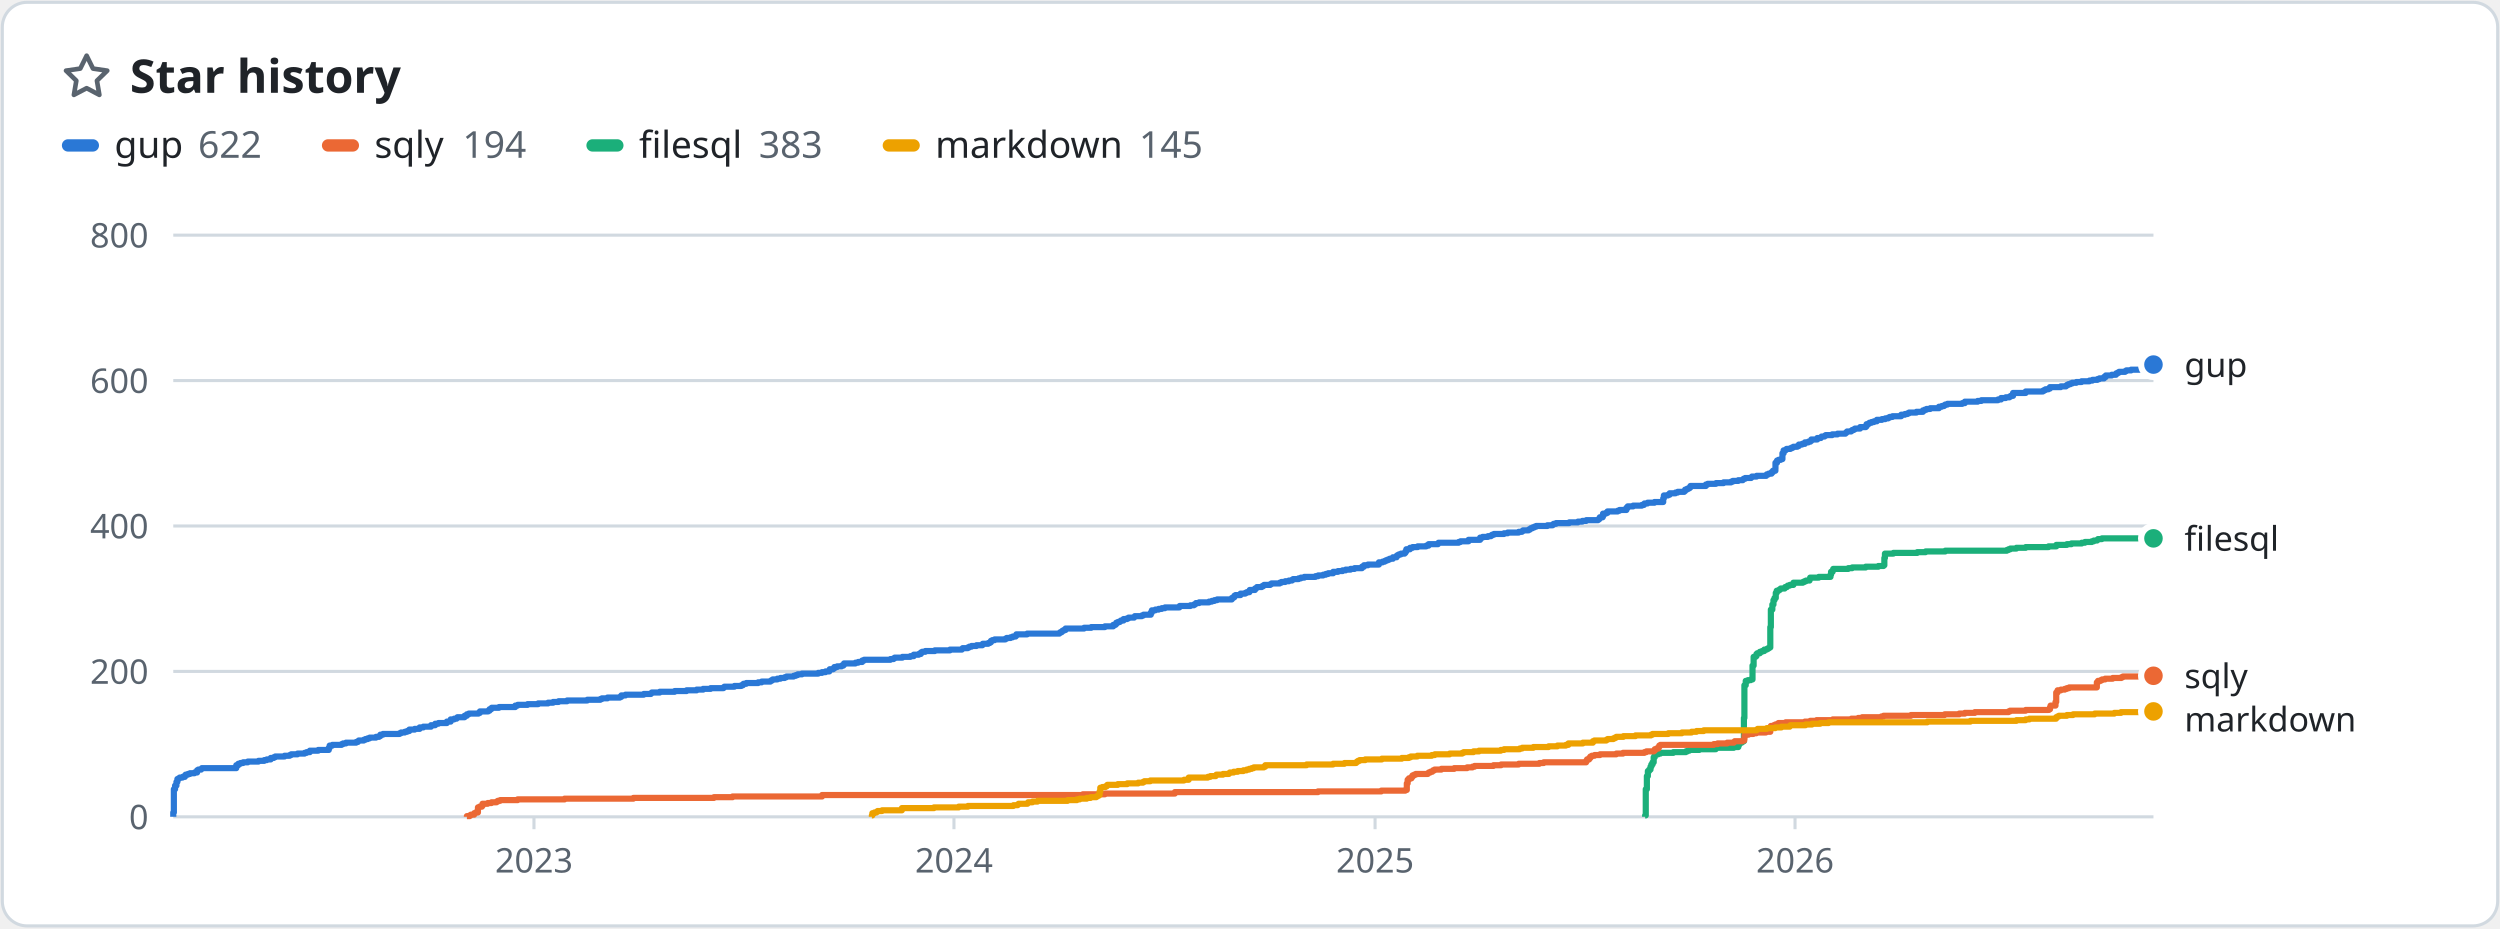
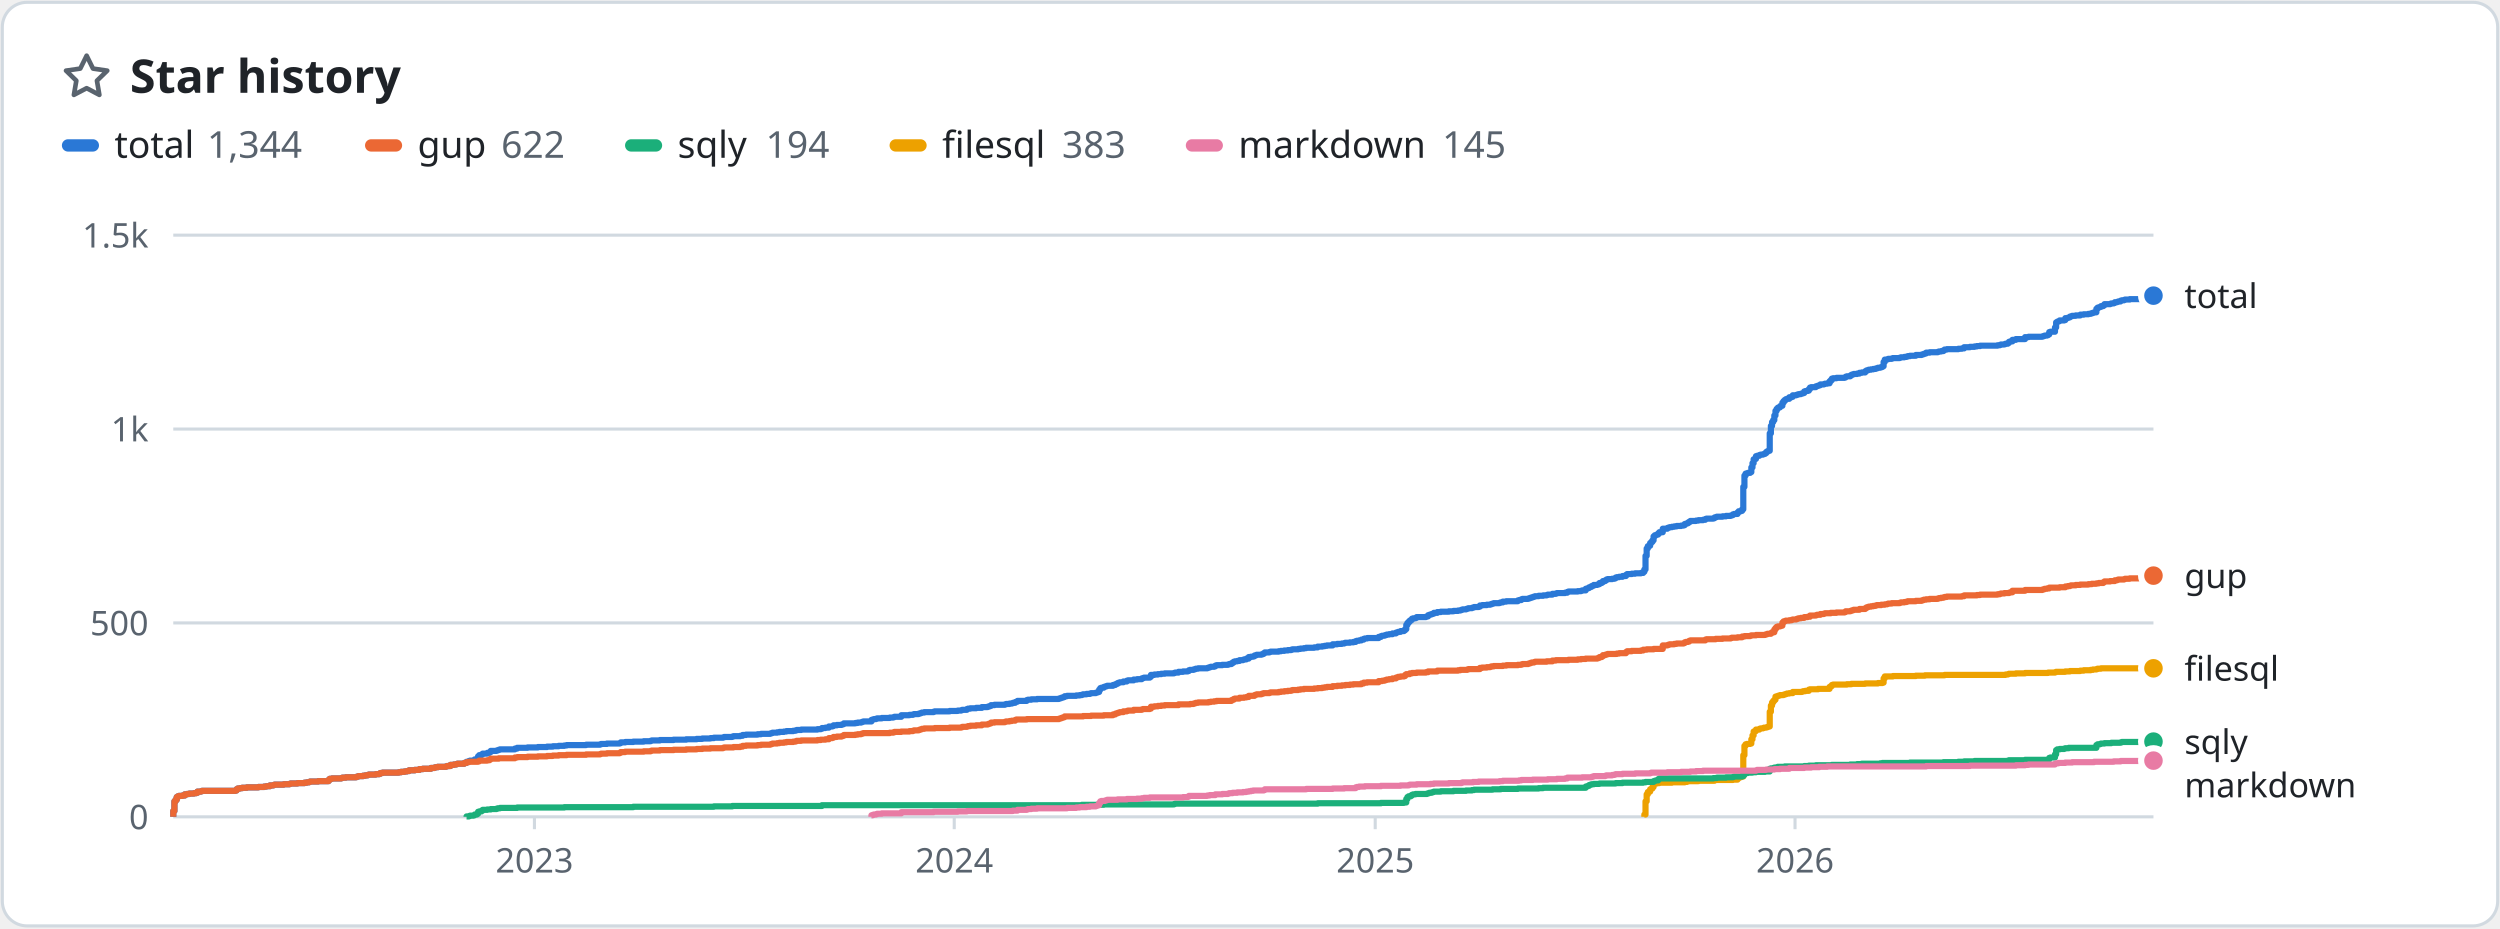
<svg xmlns="http://www.w3.org/2000/svg" width="808" height="300" viewBox="0 0 808 300" role="img" aria-label="Star history">
  <style>text{font-family:-apple-system, BlinkMacSystemFont, 'Segoe UI', 'Noto Sans', Helvetica, Arial, sans-serif}</style>
  <rect x="0.75" y="0.75" width="806.5" height="298.5" rx="8" fill="#ffffff" stroke="#d1d9e0" />
  <path transform="translate(20 17) scale(1)" fill="#59636e" d="M8 .25a.75.75 0 0 1 .673.418l1.882 3.815 4.21.612a.75.75 0 0 1 .416 1.279l-3.046 2.97.719 4.192a.751.751 0 0 1-1.088.791L8 12.347l-3.766 1.98a.75.75 0 0 1-1.088-.79l.72-4.194L.818 6.374a.75.75 0 0 1 .416-1.28l4.21-.611L7.327.668A.75.75 0 0 1 8 .25Zm0 2.445L6.615 5.5a.75.75 0 0 1-.564.41l-3.097.45 2.24 2.184a.75.75 0 0 1 .216.664l-.528 3.084 2.769-1.456a.75.75 0 0 1 .698 0l2.77 1.456-.53-3.084a.75.75 0 0 1 .216-.664l2.24-2.183-3.096-.45a.75.75 0 0 1-.564-.41L8 2.694Z" />
  <text x="42" y="30" font-size="15" font-weight="600" fill="#1f2328">Star history</text>
  <rect x="20" y="45" width="12" height="4" rx="2" fill="#2a78d6" />
-   <text x="37" y="51" font-size="12" fill="#1f2328">gup</text>
-   <text x="64.02" y="51" font-size="12" fill="#59636e">622</text>
-   <rect x="104.04" y="45" width="12" height="4" rx="2" fill="#eb6834" />
-   <text x="121.04" y="51" font-size="12" fill="#1f2328">sqly</text>
-   <text x="149.5" y="51" font-size="12" fill="#59636e">194</text>
-   <rect x="189.52" y="45" width="12" height="4" rx="2" fill="#1baf7a" />
-   <text x="206.52" y="51" font-size="12" fill="#1f2328">filesql</text>
-   <text x="245.26" y="51" font-size="12" fill="#59636e">383</text>
-   <rect x="285.28" y="45" width="12" height="4" rx="2" fill="#eda100" />
-   <text x="302.28" y="51" font-size="12" fill="#1f2328">markdown</text>
-   <text x="368.16" y="51" font-size="12" fill="#59636e">145</text>
+   <text x="37" y="51" font-size="12" fill="#1f2328">total</text>
+   <text x="66.95" y="51" font-size="12" fill="#59636e">1,344</text>
+   <rect x="117.97" y="45" width="12" height="4" rx="2" fill="#eb6834" />
+   <text x="134.97" y="51" font-size="12" fill="#1f2328">gup</text>
+   <text x="161.99" y="51" font-size="12" fill="#59636e">622</text>
+   <rect x="202.01" y="45" width="12" height="4" rx="2" fill="#1baf7a" />
+   <text x="219.01" y="51" font-size="12" fill="#1f2328">sqly</text>
+   <text x="247.48" y="51" font-size="12" fill="#59636e">194</text>
+   <rect x="287.5" y="45" width="12" height="4" rx="2" fill="#eda100" />
+   <text x="304.5" y="51" font-size="12" fill="#1f2328">filesql</text>
+   <text x="343.24" y="51" font-size="12" fill="#59636e">383</text>
+   <rect x="383.25" y="45" width="12" height="4" rx="2" fill="#e87ba4" />
+   <text x="400.25" y="51" font-size="12" fill="#1f2328">markdown</text>
+   <text x="466.13" y="51" font-size="12" fill="#59636e">145</text>
  <line x1="56" y1="264" x2="696" y2="264" stroke="#d1d9e0" stroke-width="1" />
  <text x="48" y="268" font-size="11" text-anchor="end" fill="#59636e">0</text>
-   <line x1="56" y1="217" x2="696" y2="217" stroke="#d1d9e0" stroke-width="1" />
-   <text x="48" y="221" font-size="11" text-anchor="end" fill="#59636e">200</text>
-   <line x1="56" y1="170" x2="696" y2="170" stroke="#d1d9e0" stroke-width="1" />
-   <text x="48" y="174" font-size="11" text-anchor="end" fill="#59636e">400</text>
-   <line x1="56" y1="123" x2="696" y2="123" stroke="#d1d9e0" stroke-width="1" />
-   <text x="48" y="127" font-size="11" text-anchor="end" fill="#59636e">600</text>
+   <line x1="56" y1="201.33" x2="696" y2="201.33" stroke="#d1d9e0" stroke-width="1" />
+   <text x="48" y="205.33" font-size="11" text-anchor="end" fill="#59636e">500</text>
+   <line x1="56" y1="138.67" x2="696" y2="138.67" stroke="#d1d9e0" stroke-width="1" />
+   <text x="48" y="142.67" font-size="11" text-anchor="end" fill="#59636e">1k</text>
  <line x1="56" y1="76" x2="696" y2="76" stroke="#d1d9e0" stroke-width="1" />
-   <text x="48" y="80" font-size="11" text-anchor="end" fill="#59636e">800</text>
-   <line x1="172.58" y1="264" x2="172.58" y2="268" stroke="#d1d9e0" stroke-width="1" />
-   <text x="172.58" y="282" font-size="11" text-anchor="middle" fill="#59636e">2023</text>
-   <line x1="308.32" y1="264" x2="308.32" y2="268" stroke="#d1d9e0" stroke-width="1" />
-   <text x="308.32" y="282" font-size="11" text-anchor="middle" fill="#59636e">2024</text>
-   <line x1="444.42" y1="264" x2="444.42" y2="268" stroke="#d1d9e0" stroke-width="1" />
-   <text x="444.42" y="282" font-size="11" text-anchor="middle" fill="#59636e">2025</text>
+   <text x="48" y="80" font-size="11" text-anchor="end" fill="#59636e">1.5k</text>
+   <line x1="172.73" y1="264" x2="172.73" y2="268" stroke="#d1d9e0" stroke-width="1" />
+   <text x="172.73" y="282" font-size="11" text-anchor="middle" fill="#59636e">2023</text>
+   <line x1="308.41" y1="264" x2="308.41" y2="268" stroke="#d1d9e0" stroke-width="1" />
+   <text x="308.41" y="282" font-size="11" text-anchor="middle" fill="#59636e">2024</text>
+   <line x1="444.47" y1="264" x2="444.47" y2="268" stroke="#d1d9e0" stroke-width="1" />
+   <text x="444.47" y="282" font-size="11" text-anchor="middle" fill="#59636e">2025</text>
  <line x1="580.15" y1="264" x2="580.15" y2="268" stroke="#d1d9e0" stroke-width="1" />
  <text x="580.15" y="282" font-size="11" text-anchor="middle" fill="#59636e">2026</text>
-   <path d="M56 264H56V262.59H56.19V255.07H56.58V253.9H57.02V252.72H57.33V251.78H57.74V251.55H58.08V251.31H58.99V251.08H59.76V250.61H59.98V250.37H60.73V250.14H61.41V249.9H62.87V249.67H63.71V248.96H64.07V248.73H65.01V248.49H65.25V248.26H76.36V247.32H77.01V247.08H77.02V246.85H77.69V246.61H78.57V246.38H80.09V246.14H83.53V245.91H85.38V245.67H86.24V245.44H87.5V244.97H88.48V244.73H88.95V244.5H91.96V244.26H93.63V244.03H94.11V243.79H96.16V243.56H98.43V243.32H99.1V243.09H100.14V242.62H102.85V242.38H106.26V241.68H106.54V240.97H107.43V240.74H110.38V240.5H110.88V240.27H111.82V240.03H115.09V239.8H115.68V239.56H115.94V239.33H117.57V239.09H118.1V238.86H118.88V238.62H119.51V238.39H121.51V238.15H122.51V237.92H122.92V237.45H123.78V237.21H129.14V236.98H129.63V236.74H130.82V236.51H131.56V236.27H132.29V235.8H134.04V235.57H135.63V235.1H136.82V234.86H139.3V234.39H140.65V233.92H141.67V233.69H144.42V233.22H145.66V232.51H146.77V232.28H147.56V232.04H147.83V231.81H150.13V231.34H150.87V230.87H151.51V230.63H154.64V230.4H155.11V229.93H157.78V229.69H158.22V229.22H158.78V228.99H158.91V228.75H161.27V228.52H166.53V228.05H167.3V227.81H170.51V227.58H173.94V227.34H177.13V227.11H178.77V226.87H180.53V226.64H183.28V226.4H189.79V226.17H194.01V225.93H194.55V225.7H196.33V225.46H200.33V225.23H200.82V224.76H202.16V224.52H208.06V224.29H210.37V224.05H210.66V223.82H213.23V223.58H218.05V223.35H221.89V223.11H225.17V222.88H227.25V222.64H229.67V222.41H233.82V222.17H234.11V221.94H237.36V221.7H239.59V221.47H240.12V221.23H240.3V221H241.18V220.76H245.03V220.53H246.16V220.29H248.98V220.06H249.36V219.82H249.75V219.59H251.22V219.35H252.24V219.12H253.62V218.88H254.17V218.65H256.49V218.41H257.22V218.18H257.82V217.94H259.2V217.71H264.45V217.47H265.66V217.24H266.82V217H268.04V216.77H268.16V216.3H269.25V216.06H269.63V215.83H269.66V215.59H270.58V215.36H272V215.12H272.58V214.89H272.79V214.42H276.47V214.18H277.36V213.95H278.66V213.48H279.27V213.24H287.77V213.01H288.79V212.77H289.17V212.54H291.66V212.3H294.21V212.07H295.31V211.6H296.94V211.36H297.62V210.89H298.03V210.66H299.05V210.42H302.14V210.19H307.04V209.95H310.86V209.72H311.13V209.48H312.81V209.25H313.26V209.01H313.98V208.78H315.6V208.54H317.51V208.31H317.62V208.07H319.37V207.83H319.89V207.6H320.26V207.13H320.69V206.9H321.47V206.66H324.92V206.43H325.35V206.19H326.64V205.96H327.33V205.72H328.26V205.49H328.49V205.02H331.98V204.78H342.37V204.55H342.7V204.31H343.16V204.08H343.39V203.84H343.82V203.61H344.4V203.14H350.36V202.9H352.68V202.67H357.12V202.43H359.79V201.96H360.53V201.73H360.77V201.26H361.3V201.02H361.94V200.79H362.26V200.55H363.12V200.08H364.27V199.85H364.75V199.61H366.55V199.38H366.76V199.14H369.06V198.91H369.58V198.67H371.94V197.97H372.28V197.26H373.39V197.02H374.47V196.79H375.49V196.56H376.52V196.32H381.17V196.08H381.27V195.85H384.74V195.62H385.87V195.38H386.28V195.15H386.53V194.91H387.55V194.68H390.76V194.44H391.66V194.21H392.5V193.97H393.37V193.74H398.11V193.27H398.6V193.03H398.94V192.56H399.3V192.33H400.94V191.86H402.44V191.62H402.94V191.39H403.81V190.92H403.91V190.68H405.6V190.21H406.01V189.98H406.24V189.74H407.77V189.51H408.2V189.27H408.54V189.04H410.55V188.8H410.93V188.57H413.6V188.33H414.13V188.1H415.37V187.86H416.57V187.63H417.56V187.39H417.93V187.16H419.72V186.92H420.45V186.69H421.55V186.45H425.16V186.22H426.02V185.98H427.63V185.75H428.48V185.51H429.26V185.27H430.89V184.81H432.44V184.57H433.91V184.33H434.93V184.1H436.49V183.87H437.79V183.63H440.19V183.16H440.83V182.69H442.12V182.46H445.66V181.75H446.84V181.52H447.54V181.28H448V181.05H448.63V180.81H449.16V180.58H450.19V180.11H451.38V179.64H451.69V179.4H452.15V179.17H452.8V178.93H453.96V178.7H454.21V178.23H454.52V177.52H455.71V177.05H456.54V176.82H458.2V176.58H460.95V176.35H461.71V175.88H464.74V175.64H464.93V175.41H471.43V175.17H472.05V174.94H474.63V174.47H478.37V173.76H479.18V173.52H480.9V173.29H481.88V173.06H482.23V172.82H482.84V172.58H486.1V172.35H487.28V172.12H490.84V171.88H491.9V171.65H492.24V171.41H494.02V171.18H494.45V170.94H494.77V170.71H495.32V170.47H495.86V170.24H496.45V170H500.11V169.77H501.8V169.53H502.12V169.3H502.92V169.06H507.18V168.83H509.99V168.59H511.41V168.36H512.68V168.12H516.47V167.89H516.81V167.65H517.06V167.18H517.98V166.95H518.09V166.01H519V165.77H519.54V165.3H522.83V165.07H523.4V164.83H525.65V164.13H526.08V163.66H527.82V163.42H530.64V163.19H531.34V162.95H531.48V162.72H532.48V162.48H534.72V162.25H537.55V161.07H537.76V160.13H539.08V159.9H539.63V159.43H541.52V159.19H542.24V158.96H544.33V158.72H544.62V158.25H545.18V158.01H545.68V157.78H546.09V157.54H546.35V157.07H551.33V156.6H551.92V156.37H554.6V156.14H557.05V155.9H559.48V155.67H560.03V155.43H561.8V155.2H563.25V154.96H563.52V154.73H564.04V154.49H565.95V154.26H566.23V154.02H567.74V153.79H570.84V153.55H571V153.32H571.6V153.08H572.56V152.61H573.01V152.14H573.81V151.44H573.83V149.56H574.33V148.85H574.78V148.62H575.52V148.38H576.08V146.5H576.46V145.56H577.1V145.32H577.4V145.09H578.65V144.85H579.18V144.62H579.62V144.39H580.89V144.15H581.39V143.68H582.42V143.45H583.33V142.98H584.44V142.74H585.12V142.51H585.41V142.04H587.34V141.57H588.49V141.33H588.73V141.09H589.68V140.86H590.05V140.63H592.15V140.39H593.89V140.16H596.44V139.92H596.72V139.69H596.99V139.45H598.27V139.22H598.6V138.98H599.14V138.75H599.53V138.51H601.19V138.04H603.01V137.81H603.26V137.1H603.88V136.87H604.2V136.63H604.88V136.4H605.67V136.16H606.59V135.69H608.23V135.46H609.31V135.22H610.26V134.98H610.74V134.75H611.67V134.52H614.46V134.04H615.65V133.81H616.51V133.58H617V133.34H619.39V133.1H621.48V132.64H622.09V132.4H622.67V132.17H623.86V131.93H626.67V131.46H627.55V131.23H628.32V130.99H628.67V130.76H629.4V130.52H634.18V130.29H635.04V129.82H639.19V129.58H640.38V129.35H645.75V129.11H646.74V128.64H648.26V128.41H649.46V128.17H649.85V127.94H650.62V127H654.7V126.53H660.24V126.29H660.66V126.06H661.1V125.82H662.04V125.59H662.54V125.12H666.03V124.88H667.7V124.65H668.01V124.41H668.47V124.17H669.15V123.94H669.72V123.71H671.07V123.47H672.76V123.23H675.3V123H676.27V122.77H677.87V122.53H678.51V122.29H680.03V121.83H680.59V121.35H682.51V121.12H683.88V120.89H683.98V120.65H684.47V120.42H684.87V120.18H686.82V119.95H687.22V119.71H688.77V119.48H693.12V119.24H693.22V118.77H693.73V118.54H694.72V118.3H695.14V117.83H696" fill="none" stroke="#2a78d6" stroke-width="2" stroke-linejoin="round" />
-   <path d="M531.71 264H531.71V263.53H531.91V255.07H532.27V250.84H532.59V249.2H533.01V248.73H533.44V247.79H533.71V247.08H534.1V246.38H534.47V244.73H534.82V243.79H535.94V243.56H536.64V243.32H540.81V243.09H544.85V242.85H545.36V242.62H545.98V242.38H549.2V242.15H554.52V241.68H560.36V241.44H561.83V240.74H562.11V240.03H562.93V239.8H563.25V239.56H563.63V232.04H563.79V221.47H564.22V220.06H564.93V219.82H565.85V219.59H566.41V215.12H566.77V212.3H567.42V212.07H567.69V211.36H567.94V211.13H568.79V210.66H569.46V210.42H570.21V209.95H571.01V209.72H571.45V209.48H571.82V209.25H572.16V202.67H572.34V197.02H572.82V195.38H573.18V193.97H573.51V193.27H573.93V191.62H574.23V190.92H574.85V190.68H575.22V190.45H575.51V190.21H576.8V189.98H576.94V189.74H577.54V189.51H577.78V189.27H578.44V189.04H579.63V188.33H582.67V188.1H583.16V187.86H583.7V187.63H584.84V187.16H585.04V186.69H587.82V186.45H591.61V185.75H591.79V184.81H592.3V184.33H592.5V183.87H597.35V183.63H598.62V183.4H602.99V183.16H607.08V182.93H608.74V182.69H609.02V180.34H609.21V178.93H611.92V178.7H619.65V178.46H622.35V178.23H628.69V177.99H648.59V177.76H649.15V177.52H649.74V177.29H651.7V177.05H654.7V176.82H662.1V176.58H664.6V176.11H668.01V175.88H669.48V175.64H672.82V175.41H673.84V175.17H676.08V174.94H676.73V174.7H677.77V174.47H678.07V174.23H679.35V174H696" fill="none" stroke="#1baf7a" stroke-width="2" stroke-linejoin="round" />
-   <path d="M150.9 264H150.9V263.77H151.8V263.53H152.18V263.3H153.25V262.83H153.71V262.59H154.47V260.95H154.96V260.71H155.76V260.48H155.94V259.77H157.63V259.54H158.85V259.3H160.48V259.07H160.88V258.83H161.63V258.6H167.3V258.36H182.47V258.13H204.69V257.89H230.74V257.65H236.77V257.42H265.69V256.95H349.99V256.71H357.12V256.48H379.71V256.01H425.98V255.78H446.42V255.54H454.17V255.31H454.68V253.19H454.95V252.02H455.37V251.55H456.19V251.08H456.52V250.61H457.04V250.37H457.58V250.14H461.46V249.9H461.76V249.67H462.28V249.43H462.91V249.2H463.17V248.96H463.65V248.73H465.83V248.49H470V248.26H474.16V248.02H475.89V247.79H476.58V247.55H482.69V247.32H485.17V247.08H490.84V246.85H497.51V246.61H498.93V246.38H512.63V245.91H512.92V245.44H513.62V244.97H514.01V244.5H514.47V244.26H515.35V244.03H517.12V243.79H522.37V243.56H524.53V243.32H531.45V243.09H532.1V242.85H534.54V242.62H534.82V242.15H535.38V241.91H536.04V241.44H536.27V240.97H536.64V240.74H553.88V240.5H555.14V240.27H558.23V240.03H560.35V239.8H560.66V239.56H563.25V239.33H563.75V238.86H563.82V237.68H564.28V237.45H565.12V237.21H566.69V236.98H567.66V236.74H570.74V236.51H572.16V235.57H572.34V234.63H573.26V234.39H573.76V234.16H574.43V233.92H574.78V233.69H577.12V233.45H583.35V233.22H585.04V232.98H587.12V232.75H592.37V232.51H598.37V232.28H600.57V232.04H601.85V231.81H608.04V231.57H608.75V231.34H617.61V231.1H628.51V230.87H633.21V230.63H635.03V230.4H638.27V230.16H649.15V229.93H649.65V229.69H654.7V229.46H662.2V229.22H662.57V228.52H662.74V228.05H664.34V226.87H664.57V223.82H665.01V223.11H666.09V222.88H667.34V222.64H668.01V222.41H668.77V222.17H677.7V220.53H678.07V220.06H678.93V219.82H679.39V219.59H680.38V219.35H682.82V219.12H685.62V218.88H686.11V218.65H694.33V218.41H696" fill="none" stroke="#eb6834" stroke-width="2" stroke-linejoin="round" />
-   <path d="M281.79 264H281.79V263.53H281.94V262.83H282.61V262.59H283.29V262.36H283.63V262.12H285.09V261.89H291.49V261.18H301.87V260.95H309.85V260.71H312.83V260.48H327.55V260.24H328.9V260.01H329.21V259.77H332.09V259.54H332.29V259.3H333.69V259.07H335.32V258.83H345.05V258.6H348.06V258.36H348.97V258.13H351.24V257.89H352.47V257.65H354.29V257.42H354.67V257.19H355.12V256.95H355.39V255.78H355.61V254.6H356.25V254.37H357.29V254.13H357.73V253.9H357.89V253.66H361.28V253.43H364.32V253.19H367.86V252.96H369.4V252.72H369.85V252.49H371.78V252.25H382.67V252.02H384.19V251.31H390.37V251.08H391.17V250.84H392.92V250.61H393.13V250.37H395.26V250.14H397.17V249.9H397.48V249.67H398.72V249.43H400.05V249.2H401.86V248.96H402.92V248.73H403.72V248.49H404.55V248.26H405.22V248.02H408.48V247.79H408.94V247.32H422.3V247.08H430.85V246.85H434.52V246.61H438.29V246.38H438.55V246.14H438.9V245.91H439.41V245.67H441.25V245.44H446.62V245.2H453.06V244.97H455.37V244.73H455.97V244.5H458.07V244.26H462.74V244.03H463.73V243.79H468.54V243.56H472.56V243.32H473.08V243.09H476.22V242.85H478V242.62H485.05V242.38H486.12V242.15H491.18V241.91H491.97V241.68H495.57V241.44H500.52V241.21H503.34V240.97H506.09V240.74H506.91V240.27H511.59V240.03H514.81V239.56H515.29V239.33H519.16V239.09H519.57V238.86H521.43V238.62H521.95V238.39H522.37V238.15H524.68V237.92H528.59V237.68H533.59V237.45H534.1V237.21H539.2V236.98H543.59V236.74H546.7V236.51H548.31V236.27H550.65V236.04H567.73V235.8H568.09V235.57H571.01V235.33H573.77V235.1H575.74V234.86H578.44V234.63H578.67V234.39H583.55V234.16H585.63V233.92H588.26V233.69H590.99V233.45H622.9V233.22H636.81V232.98H651.7V232.75H654.7V232.51H655.89V232.28H664.53V231.81H664.94V231.57H665.42V231.34H668.01V231.1H670.01V230.87H677V230.63H683.35V230.4H685.5V230.16H694.15V229.93H696" fill="none" stroke="#eda100" stroke-width="2" stroke-linejoin="round" />
-   <circle cx="696" cy="117.83" r="4" fill="#2a78d6" stroke="#ffffff" stroke-width="2" />
-   <text x="706" y="121.83" font-size="11" fill="#1f2328">gup</text>
-   <circle cx="696" cy="174" r="4" fill="#1baf7a" stroke="#ffffff" stroke-width="2" />
-   <text x="706" y="178" font-size="11" fill="#1f2328">filesql</text>
-   <circle cx="696" cy="218.41" r="4" fill="#eb6834" stroke="#ffffff" stroke-width="2" />
-   <text x="706" y="222.41" font-size="11" fill="#1f2328">sqly</text>
-   <circle cx="696" cy="229.93" r="4" fill="#eda100" stroke="#ffffff" stroke-width="2" />
-   <text x="706" y="236.41" font-size="11" fill="#1f2328">markdown</text>
+   <path d="M56 264H56V262.12H56.37V258.99H56.74V258.49H57.12V257.61H57.49V257.36H57.86V257.23H58.97V257.11H59.72V256.73H60.46V256.61H61.2V256.48H62.69V256.35H63.43V256.23H63.81V255.85H64.92V255.73H65.29V255.6H76.07V255.48H76.45V255.1H76.82V254.85H77.56V254.73H78.3V254.6H79.79V254.47H83.51V254.35H85.37V254.22H86.11V254.1H87.23V253.85H88.34V253.72H88.71V253.6H91.69V253.47H93.55V253.35H93.92V253.22H96.15V253.1H98.38V252.97H99.12V252.85H99.87V252.72H100.24V252.59H102.84V252.47H106.18V252.09H106.56V251.72H107.3V251.59H110.27V251.47H110.65V251.34H111.76V251.22H115.11V251.09H115.48V250.97H115.85V250.84H117.34V250.71H118.08V250.59H118.82V250.46H119.2V250.34H121.43V250.21H122.54V250.09H122.91V249.84H123.66V249.71H128.86V249.59H129.6V249.46H130.72V249.34H131.46V249.21H132.21V248.96H134.07V248.83H135.55V248.58H136.67V248.46H139.27V248.21H140.39V248.08H140.76V247.96H141.5V247.83H144.1V247.71H144.47V247.58H145.59V247.21H146.7V247.08H147.45V246.95H147.82V246.83H150.05V246.58H150.79V246.2H151.54V245.95H151.91V245.83H153.02V245.7H153.4V245.45H154.14V245.2H154.51V244.45H154.88V244.07H155.63V243.82H156V243.57H157.49V243.32H158.23V243.07H158.6V242.69H160.46V242.57H160.83V242.44H161.2V242.32H161.57V242.19H166.41V241.94H167.15V241.69H170.5V241.57H173.84V241.44H176.82V241.31H178.67V241.19H180.53V241.06H182.39V240.94H183.14V240.81H189.45V240.69H193.92V240.56H194.29V240.44H196.15V240.31H200.24V240.19H200.61V239.94H202.09V239.81H204.7V239.69H208.04V239.56H210.27V239.43H210.64V239.31H213.25V239.18H217.71V239.06H221.8V238.93H225.14V238.81H227V238.68H229.6V238.56H230.72V238.43H233.69V238.31H234.06V238.18H236.67V238.06H237.04V237.93H239.27V237.81H240.01V237.55H241.13V237.43H244.84V237.3H245.96V237.18H248.93V237.05H249.31V236.93H249.68V236.8H251.16V236.68H251.91V236.55H253.39V236.43H254.14V236.3H256.37V236.18H257.11V236.05H257.48V235.93H258.97V235.8H264.17V235.67H265.29V235.55H265.66V235.3H266.78V235.17H267.89V234.8H269.01V234.67H269.38V234.42H270.49V234.3H271.98V234.17H272.35V234.05H272.72V233.79H276.44V233.67H277.19V233.54H278.3V233.42H278.67V233.29H279.04V233.17H281.65V232.67H282.02V232.54H282.39V232.42H283.13V232.29H283.51V232.17H284.99V232.04H287.59V231.91H288.71V231.79H289.08V231.66H291.31V231.16H293.91V231.04H295.03V230.91H295.4V230.79H296.89V230.66H297.26V230.54H297.63V230.41H298V230.29H298.75V230.16H301.72V230.03H302.09V229.91H306.92V229.78H309.53V229.66H310.64V229.53H311.01V229.41H312.5V229.16H312.87V229.03H313.62V228.91H315.47V228.78H317.33V228.53H319.19V228.41H319.56V228.28H319.94V228.15H320.31V227.9H321.42V227.78H324.77V227.65H325.14V227.53H326.26V227.4H327V227.28H327.37V227.15H328.11V226.9H328.49V226.78H328.86V226.53H331.83V226.27H332.2V226.15H333.32V226.02H335.18V225.9H342.24V225.77H342.61V225.65H342.98V225.52H343.36V225.4H343.73V225.27H344.1V225.02H344.84V224.9H347.82V224.77H348.93V224.65H349.68V224.52H350.05V224.39H351.16V224.27H352.28V224.14H352.65V224.02H354.14V223.89H354.51V223.77H354.88V223.64H355.25V222.89H355.62V222.39H355.99V222.26H356.74V222.01H357.11V221.89H357.48V221.76H357.85V221.64H359.71V221.39H360.46V221.14H360.83V221.01H361.2V220.76H361.57V220.63H361.94V220.51H363.06V220.26H364.17V220.01H364.54V219.88H366.4V219.63H367.52V219.51H369.01V219.26H369.38V219.13H369.75V219.01H371.61V218.75H371.98V218.13H373.09V218H374.21V217.88H375.33V217.75H376.44V217.63H379.41V217.5H379.79V217.38H380.9V217.13H382.39V217H383.88V216.87H384.25V216.62H384.62V216.5H385.73V216.37H386.11V216.25H386.48V216.12H387.22V216H390.19V215.87H390.57V215.75H390.94V215.62H391.31V215.5H392.43V215.37H392.8V215.12H393.17V214.99H395.03V214.87H396.89V214.74H397.26V214.62H398V214.37H398.37V214.12H398.74V213.87H399.12V213.74H399.86V213.62H400.6V213.37H401.72V213.24H402.09V213.11H402.83V212.86H403.58V212.36H404.32V212.24H405.06V212.11H405.44V211.86H405.81V211.74H406.18V211.61H407.67V211.49H408.04V211.36H408.41V211.11H408.78V210.86H410.27V210.73H410.64V210.61H413.24V210.48H413.99V210.36H415.1V210.23H416.22V210.11H417.33V209.98H417.7V209.86H419.56V209.73H420.31V209.61H421.42V209.48H422.16V209.35H424.77V209.23H425.88V208.98H427.37V208.85H428.11V208.73H428.86V208.6H430.71V208.23H432.2V208.1H433.69V207.98H434.43V207.85H434.8V207.73H436.29V207.6H437.41V207.47H438.15V207.22H438.52V207.1H439.26V206.97H440.01V206.72H440.75V206.47H441.12V206.35H441.87V206.22H445.58V205.85H446.33V205.59H446.7V205.47H447.44V205.34H447.81V205.22H448.19V205.09H448.93V204.97H450.05V204.72H451.16V204.47H451.53V204.34H451.9V204.22H452.65V203.97H453.76V203.71H454.13V203.34H454.51V201.96H454.88V201.33H455.25V200.96H455.62V200.58H455.99V200.33H456.36V199.95H456.74V199.83H457.48V199.7H457.85V199.45H460.83V199.33H461.2V199.2H461.57V198.83H461.94V198.7H462.31V198.58H462.68V198.45H463.06V198.33H463.43V198.07H464.54V197.82H465.66V197.7H468.26V197.57H469.75V197.45H471.23V197.32H471.98V197.2H472.35V197.07H472.72V196.95H473.84V196.82H474.21V196.7H474.58V196.57H475.7V196.45H476.07V196.32H476.44V196.19H477.93V196.07H478.3V195.69H479.04V195.57H480.53V195.44H481.64V195.32H482.01V195.19H482.39V195.07H482.76V194.94H484.62V194.82H484.99V194.69H485.73V194.44H486.85V194.31H490.56V194.06H490.94V193.94H491.68V193.69H492.05V193.56H493.91V193.44H494.28V193.31H494.65V193.19H495.03V193.06H495.4V192.94H495.77V192.81H496.14V192.69H497.26V192.56H498.74V192.43H499.86V192.31H500.23V192.18H501.72V191.93H502.83V191.81H503.2V191.68H505.81V191.56H506.55V191.31H506.92V191.18H509.9V191.06H511.01V190.93H511.38V190.81H512.5V190.3H512.87V190.18H513.24V190.05H513.61V189.8H513.98V189.68H514.36V189.43H514.73V189.3H515.1V189.05H516.21V188.93H516.59V188.8H516.96V188.42H517.7V188.17H518.07V187.8H518.82V187.55H519.19V187.3H519.56V187.17H521.05V187.05H521.79V186.92H522.16V186.67H522.53V186.54H523.28V186.42H524.39V186.17H525.51V185.79H525.88V185.54H527.37V185.42H528.48V185.29H530.34V185.17H531.08V184.79H531.46V184.04H531.83V179.65H532.2V177.27H532.57V176.52H532.94V176.39H533.32V175.51H533.69V175.14H534.06V174.64H534.43V173.38H534.8V173.01H535.17V172.88H535.55V172.76H535.92V172.38H536.29V172.01H537.4V170.88H538.89V170.63H539.26V170.5H539.63V170.38H540.38V170.25H541.12V170.13H541.87V170H543.35V169.87H544.1V169.75H544.47V169.37H544.84V169.25H545.21V169.12H545.58V168.87H545.95V168.62H546.33V168.37H548.18V168.25H548.93V168.12H550.42V167.99H551.16V167.74H551.53V167.62H553.76V167.49H554.13V167.24H554.5V167.12H554.88V166.99H556.73V166.87H557.85V166.74H559.34V166.62H559.71V166.49H560.08V166.24H560.45V166.11H561.57V165.61H561.94V165.24H562.68V165.11H563.05V164.61H563.43V157.34H563.8V153.71H564.17V153.08H564.54V152.95H564.91V152.83H565.66V152.58H566.03V151.07H566.4V149.7H566.77V148.44H567.14V148.32H567.52V147.44H567.89V147.31H568.63V147.06H569V146.94H569.75V146.81H570.12V146.69H570.49V146.44H570.86V146.06H571.23V145.81H571.6V145.69H571.98V140.05H572.35V137.66H572.72V136.41H573.09V135.78H573.46V134.28H573.83V132.78H574.21V132.15H574.58V131.77H574.95V131.65H575.32V131.27H575.69V131.15H576.07V130.14H576.44V129.64H576.81V129.27H577.18V129.02H577.55V128.89H578.3V128.39H579.04V128.26H579.41V127.76H580.53V127.64H580.9V127.51H581.27V127.39H582.01V127.26H582.38V127.14H582.76V127.01H583.13V126.51H583.5V126.38H584.24V126.26H584.62V125.76H584.99V125.26H585.36V125.13H586.85V124.88H587.22V124.75H587.59V124.63H587.96V124.5H588.33V124.25H589.45V124.13H589.82V124H590.56V123.88H591.31V123.25H591.68V122.87H592.05V122.37H592.42V122.25H593.54V122.12H596.14V122H596.51V121.75H596.88V121.62H598V121.37H598.37V121.12H598.74V120.99H599.11V120.87H600.23V120.74H600.97V120.49H601.72V120.37H602.83V119.99H603.2V119.74H603.57V119.62H603.95V119.49H604.69V119.37H605.43V119.24H606.18V119.11H606.55V118.99H606.92V118.86H607.66V118.74H608.03V118.61H608.41V118.36H608.78V116.98H609.15V116.23H609.89V116.11H610.27V115.98H611.38V115.86H611.75V115.73H613.98V115.61H614.35V115.48H615.47V115.35H616.21V115.23H616.58V115.1H617.33V114.98H619.19V114.73H621.05V114.6H621.42V114.48H621.79V114.35H622.16V114.23H622.53V113.98H623.65V113.85H626.25V113.73H626.62V113.6H627.37V113.47H628.11V113.22H628.48V112.97H629.22V112.85H632.94V112.72H634.06V112.6H634.8V112.22H636.66V112.1H638.15V111.97H638.89V111.85H640V111.72H645.58V111.59H646.32V111.47H646.7V111.34H647.81V111.22H648.18V111.09H648.93V110.84H649.3V110.47H649.67V110.34H650.41V109.84H651.53V109.59H654.5V108.96H655.62V108.84H660.08V108.71H660.45V108.59H660.82V108.46H661.57V108.34H661.94V108.09H662.31V107.33H662.68V107.21H664.17V105.83H664.54V104.2H664.91V103.95H665.28V103.82H665.65V103.57H667.14V103.45H667.51V102.82H668.26V102.7H668.63V102.57H669V102.32H669.37V102.19H669.74V102.07H670.86V101.94H672.35V101.69H673.46V101.57H674.95V101.44H675.69V101.32H676.06V101.19H676.44V101.07H676.81V100.94H677.55V99.81H677.92V99.44H678.29V99.31H678.67V99.19H679.04V98.94H679.78V98.69H680.15V98.31H682.01V98.18H682.38V98.06H683.13V97.93H683.5V97.68H684.24V97.56H684.61V97.43H685.36V97.18H685.73V97.06H686.47V96.93H686.84V96.81H688.33V96.68H692.79V96.43H693.16V96.3H693.54V96.18H693.91V95.93H694.28V95.8H694.65V95.68H695.02V95.55H696" fill="none" stroke="#2a78d6" stroke-width="2" stroke-linejoin="round" />
+   <path d="M56 264H56V262.12H56.37V258.99H56.74V258.49H57.12V257.61H57.49V257.36H57.86V257.23H58.97V257.11H59.72V256.73H60.46V256.61H61.2V256.48H62.69V256.35H63.43V256.23H63.81V255.85H64.92V255.73H65.29V255.6H76.07V255.48H76.45V255.1H76.82V254.85H77.56V254.73H78.3V254.6H79.79V254.47H83.51V254.35H85.37V254.22H86.11V254.1H87.23V253.85H88.34V253.72H88.71V253.6H91.69V253.47H93.55V253.35H93.92V253.22H96.15V253.1H98.38V252.97H99.12V252.85H99.87V252.72H100.24V252.59H102.84V252.47H106.18V252.09H106.56V251.72H107.3V251.59H110.27V251.47H110.65V251.34H111.76V251.22H115.11V251.09H115.48V250.97H115.85V250.84H117.34V250.71H118.08V250.59H118.82V250.46H119.2V250.34H121.43V250.21H122.54V250.09H122.91V249.84H123.66V249.71H128.86V249.59H129.6V249.46H130.72V249.34H131.46V249.21H132.21V248.96H134.07V248.83H135.55V248.58H136.67V248.46H139.27V248.21H140.39V248.08H140.76V247.96H141.5V247.83H144.1V247.71H144.47V247.58H145.59V247.21H146.7V247.08H147.45V246.95H147.82V246.83H150.05V246.58H150.79V246.33H151.54V246.2H154.51V246.08H154.88V245.83H157.49V245.7H158.23V245.45H158.6V245.2H161.2V245.07H166.41V244.82H167.15V244.7H170.5V244.57H173.84V244.45H176.82V244.32H178.67V244.2H180.53V244.07H183.14V243.95H189.45V243.82H193.92V243.7H194.29V243.57H196.15V243.45H200.24V243.32H200.61V243.07H202.09V242.94H208.04V242.82H210.27V242.69H210.64V242.57H213.25V242.44H217.71V242.32H221.8V242.19H225.14V242.07H227V241.94H229.6V241.82H233.69V241.69H234.06V241.57H237.04V241.44H239.27V241.31H240.01V241.06H241.13V240.94H244.84V240.81H245.96V240.69H248.93V240.56H249.31V240.44H249.68V240.31H251.16V240.19H251.91V240.06H253.39V239.94H254.14V239.81H256.37V239.69H257.11V239.56H257.48V239.43H258.97V239.31H264.17V239.18H265.29V239.06H266.78V238.93H267.89V238.56H269.01V238.43H269.38V238.18H270.49V238.06H271.98V237.93H272.35V237.81H272.72V237.55H276.44V237.43H277.19V237.3H278.3V237.18H278.67V237.05H279.04V236.93H287.59V236.8H288.71V236.68H289.08V236.55H291.31V236.43H293.91V236.3H295.03V236.18H295.4V236.05H296.89V235.93H297.26V235.8H297.63V235.67H298V235.55H298.75V235.42H302.09V235.3H306.92V235.17H310.64V235.05H311.01V234.92H312.5V234.8H312.87V234.67H313.62V234.55H315.47V234.42H317.33V234.17H319.19V234.05H319.56V233.92H319.94V233.79H320.31V233.54H321.42V233.42H324.77V233.29H325.14V233.17H326.26V233.04H327V232.92H328.11V232.67H328.49V232.54H331.83V232.42H342.24V232.29H342.61V232.17H342.98V232.04H343.36V231.91H343.73V231.79H344.1V231.54H350.05V231.41H352.65V231.29H356.74V231.16H359.71V230.91H360.46V230.66H360.83V230.54H361.2V230.41H361.57V230.29H361.94V230.16H363.06V229.91H364.17V229.78H364.54V229.66H366.4V229.41H369.01V229.28H369.38V229.16H371.61V229.03H371.98V228.41H373.09V228.28H374.21V228.15H375.33V228.03H376.44V227.9H380.9V227.65H384.62V227.53H385.73V227.4H386.11V227.28H386.48V227.15H387.22V227.03H390.57V226.9H391.31V226.78H392.43V226.65H393.17V226.53H398V226.27H398.37V226.15H398.74V225.9H399.12V225.77H400.6V225.52H402.09V225.4H402.83V225.27H403.58V224.9H405.44V224.65H405.81V224.52H406.18V224.39H407.67V224.27H408.04V224.14H408.41V224.02H410.27V223.89H410.64V223.77H413.24V223.64H413.99V223.52H415.1V223.39H416.22V223.27H417.33V223.14H417.7V223.02H419.56V222.89H420.31V222.77H421.42V222.64H424.77V222.51H425.88V222.39H427.37V222.26H428.11V222.14H428.86V222.01H430.71V221.76H432.2V221.64H433.69V221.51H434.8V221.39H436.29V221.26H437.41V221.14H440.01V220.89H440.75V220.63H441.87V220.51H445.58V220.13H446.7V220.01H447.44V219.88H447.81V219.76H448.19V219.63H448.93V219.51H450.05V219.26H451.16V219.01H451.53V218.88H451.9V218.75H452.65V218.63H453.76V218.5H454.13V218.13H454.51V217.88H455.62V217.63H456.36V217.5H457.85V217.38H460.83V217.25H461.57V217H464.54V216.75H471.23V216.62H471.98V216.5H474.21V216.37H474.58V216.25H478.3V215.87H479.04V215.75H480.53V215.62H481.64V215.5H482.01V215.37H482.76V215.25H485.73V215.12H486.85V214.99H490.56V214.87H491.68V214.74H492.05V214.62H493.91V214.49H494.28V214.37H494.65V214.24H495.03V214.12H495.77V213.99H496.14V213.87H499.86V213.74H501.72V213.49H502.83V213.37H506.92V213.24H509.9V213.11H511.01V212.99H512.5V212.86H516.21V212.74H516.59V212.61H516.96V212.36H517.7V212.11H518.07V211.74H518.82V211.61H519.19V211.49H519.56V211.36H522.53V211.23H523.28V211.11H525.51V210.73H525.88V210.48H527.37V210.36H530.34V210.23H531.08V209.98H532.2V209.86H534.43V209.73H537.4V208.6H538.89V208.48H539.26V208.35H539.63V208.23H541.12V208.1H541.87V207.98H544.1V207.85H544.47V207.6H544.84V207.47H545.58V207.35H545.95V207.1H546.33V206.97H551.16V206.72H551.53V206.6H554.5V206.47H556.73V206.35H559.34V206.22H559.71V206.1H561.57V205.97H563.05V205.72H563.8V205.59H565.66V205.47H566.03V205.34H567.52V205.22H570.49V205.09H570.86V204.97H571.23V204.84H572.35V204.59H572.72V204.34H573.46V203.46H573.83V202.96H574.21V202.59H574.58V202.46H575.32V202.34H575.69V202.21H576.07V201.21H576.44V200.83H576.81V200.71H577.18V200.58H578.3V200.46H579.04V200.33H579.41V200.21H580.53V200.08H580.9V199.95H581.27V199.83H582.01V199.7H583.13V199.45H584.24V199.33H584.99V198.95H586.85V198.83H587.22V198.7H588.33V198.45H589.45V198.33H589.82V198.2H591.68V198.07H593.54V197.95H596.14V197.82H596.51V197.57H598V197.45H598.37V197.32H598.74V197.2H599.11V197.07H600.97V196.82H602.83V196.57H603.2V196.32H603.57V196.19H603.95V196.07H604.69V195.94H605.43V195.82H606.18V195.69H606.55V195.57H608.03V195.44H609.15V195.32H609.89V195.19H610.27V195.07H611.38V194.94H613.98V194.82H614.35V194.69H615.47V194.57H616.21V194.44H616.58V194.31H619.19V194.19H621.05V194.06H621.42V193.94H621.79V193.81H622.53V193.69H623.65V193.56H626.25V193.44H626.62V193.31H627.37V193.19H628.11V193.06H628.48V192.94H629.22V192.81H634.06V192.69H634.8V192.43H638.89V192.31H640V192.18H645.58V192.06H646.32V191.93H646.7V191.81H647.81V191.68H649.3V191.56H649.67V191.43H650.41V190.93H654.5V190.68H660.08V190.55H660.45V190.43H660.82V190.3H661.57V190.18H662.31V189.93H665.65V189.8H667.51V189.55H668.26V189.43H669V189.3H669.37V189.18H670.86V189.05H672.35V188.93H674.95V188.8H676.06V188.67H677.55V188.55H678.29V188.42H679.78V188.17H680.15V187.92H682.01V187.8H683.5V187.55H684.24V187.42H684.61V187.3H686.47V187.17H686.84V187.05H688.33V186.92H692.79V186.67H693.16V186.54H693.54V186.42H694.28V186.29H694.65V186.17H695.02V186.04H696" fill="none" stroke="#eb6834" stroke-width="2" stroke-linejoin="round" />
+   <path d="M531.46 264H531.46V263.25H531.83V258.99H532.2V256.73H532.57V255.98H532.94V255.85H533.32V255.1H533.69V254.85H534.06V254.35H534.43V253.47H534.8V253.22H535.55V253.1H536.29V252.97H540.38V252.85H544.47V252.72H545.21V252.59H545.58V252.47H548.93V252.34H554.13V252.09H560.08V251.97H561.57V251.59H561.94V251.22H562.68V251.09H563.05V250.97H563.43V244.07H563.8V241.06H564.17V240.56H564.54V240.44H565.66V240.31H566.03V238.93H566.4V237.68H566.77V236.43H567.14V236.3H567.52V235.8H568.63V235.55H569V235.42H569.75V235.3H570.12V235.17H570.86V235.05H571.23V234.92H571.6V234.8H571.98V230.03H572.35V228.03H572.72V227.03H573.09V226.53H573.46V226.15H573.83V225.15H574.21V225.02H574.58V224.9H574.95V224.77H575.32V224.65H576.44V224.52H576.81V224.39H577.18V224.27H577.55V224.14H578.3V224.02H579.41V223.64H582.38V223.52H582.76V223.39H583.5V223.27H584.62V222.89H584.99V222.77H587.59V222.64H591.31V222.01H591.68V221.76H592.05V221.39H592.42V221.26H596.88V221.14H598.37V221.01H602.83V220.89H606.92V220.76H608.41V220.63H608.78V219.26H609.15V218.63H611.75V218.5H619.19V218.38H622.16V218.25H628.48V218.13H648.18V218H648.93V217.88H649.3V217.75H651.53V217.63H654.5V217.5H661.94V217.38H664.17V217.25H664.54V217.13H667.51V217H669V216.87H672.35V216.75H673.46V216.62H675.69V216.5H676.44V216.37H677.55V216.25H677.92V216.12H679.04V216H696" fill="none" stroke="#eda100" stroke-width="2" stroke-linejoin="round" />
+   <path d="M150.79 264H150.79V263.87H151.54V263.75H151.91V263.62H153.02V263.5H153.4V263.25H154.14V263H154.51V262.37H154.88V262.25H155.63V261.99H156V261.74H157.49V261.62H158.6V261.49H160.46V261.37H160.83V261.24H161.57V261.12H167.15V260.99H182.39V260.87H204.7V260.74H230.72V260.62H236.67V260.49H265.66V260.24H349.68V260.11H356.74V259.99H379.41V259.86H379.79V259.74H425.88V259.61H446.33V259.49H453.76V259.36H454.51V258.23H454.88V257.61H455.25V257.36H455.99V257.11H456.36V256.86H456.74V256.73H457.48V256.61H461.2V256.48H461.57V256.35H461.94V256.23H462.68V256.1H463.06V255.98H463.43V255.85H465.66V255.73H469.75V255.6H473.84V255.48H475.7V255.35H476.44V255.23H482.39V255.1H484.99V254.98H490.56V254.85H497.26V254.73H498.74V254.6H512.5V254.22H512.87V254.1H513.24V253.97H513.61V253.72H513.98V253.6H514.36V253.47H515.1V253.35H516.96V253.22H522.16V253.1H524.39V252.97H531.08V252.85H531.83V252.72H534.43V252.47H534.8V252.34H535.17V252.22H535.92V251.84H536.29V251.59H553.76V251.47H554.88V251.34H557.85V251.22H560.08V251.09H560.45V250.97H563.05V250.84H563.43V250.46H563.8V249.96H564.17V249.84H564.91V249.71H566.4V249.59H567.52V249.46H570.49V249.34H571.98V248.46H572.35V248.33H573.09V248.21H573.46V248.08H574.21V247.96H574.58V247.83H576.81V247.71H583.13V247.58H584.62V247.46H586.85V247.33H592.05V247.21H598V247.08H600.23V246.95H601.72V246.83H607.66V246.7H608.41V246.58H617.33V246.45H628.11V246.33H632.94V246.2H634.8V246.08H638.15V245.95H648.93V245.83H649.3V245.7H654.5V245.58H661.94V245.45H662.31V244.95H662.68V244.82H664.17V243.82H664.54V242.44H664.91V242.19H665.65V242.07H667.14V241.94H667.51V241.82H668.63V241.69H677.55V240.81H677.92V240.56H678.67V240.44H679.04V240.31H680.15V240.19H682.38V240.06H685.36V239.94H685.73V239.81H693.91V239.69H696" fill="none" stroke="#1baf7a" stroke-width="2" stroke-linejoin="round" />
+   <path d="M281.65 264H281.65V263.5H282.02V263.37H282.39V263.25H283.13V263.12H283.51V263H284.99V262.87H291.31V262.5H301.72V262.37H309.53V262.25H312.5V262.12H327.37V261.99H328.86V261.74H331.83V261.62H332.2V261.49H333.32V261.37H335.18V261.24H344.84V261.12H347.82V260.99H348.93V260.87H351.16V260.74H352.28V260.62H354.14V260.49H354.51V260.37H354.88V260.24H355.25V259.49H355.62V258.99H355.99V258.86H357.11V258.74H357.48V258.61H357.85V258.49H361.2V258.36H364.17V258.23H367.52V258.11H369.01V257.98H369.75V257.86H371.61V257.73H382.39V257.61H383.88V257.48H384.25V257.23H390.19V257.11H390.94V256.98H392.8V256.73H395.03V256.61H396.89V256.48H397.26V256.35H398.37V256.23H399.86V256.1H401.72V255.98H402.83V255.85H403.58V255.73H404.32V255.6H405.06V255.48H408.41V255.35H408.78V255.1H422.16V254.98H430.71V254.85H434.43V254.73H438.15V254.47H438.52V254.35H439.26V254.22H441.12V254.1H446.33V253.97H452.65V253.85H455.25V253.72H455.62V253.6H457.85V253.47H462.31V253.35H463.43V253.22H468.26V253.1H472.35V252.97H472.72V252.85H476.07V252.72H477.93V252.59H484.62V252.47H485.73V252.34H490.94V252.22H491.68V252.09H495.4V251.97H500.23V251.84H503.2V251.72H505.81V251.59H506.55V251.34H511.38V251.22H514.36V251.09H514.73V250.97H515.1V250.84H518.82V250.71H519.19V250.59H521.05V250.46H521.79V250.34H522.16V250.21H524.39V250.09H528.48V249.96H533.32V249.84H533.69V249.71H538.89V249.59H543.35V249.46H546.33V249.34H548.18V249.21H550.42V249.09H567.52V248.96H567.89V248.83H570.86V248.71H573.46V248.58H575.32V248.46H578.3V248.21H583.13V248.08H585.36V247.96H587.96V247.83H590.56V247.71H622.53V247.58H636.66V247.46H651.53V247.33H654.5V247.21H655.62V247.08H664.17V246.83H664.54V246.7H665.28V246.58H667.51V246.45H669.74V246.33H676.81V246.2H683.13V246.08H685.36V245.95H693.91V245.83H696" fill="none" stroke="#e87ba4" stroke-width="2" stroke-linejoin="round" />
+   <circle cx="696" cy="95.55" r="4" fill="#2a78d6" stroke="#ffffff" stroke-width="2" />
+   <text x="706" y="99.55" font-size="11" fill="#1f2328">total</text>
+   <circle cx="696" cy="186.04" r="4" fill="#eb6834" stroke="#ffffff" stroke-width="2" />
+   <text x="706" y="190.04" font-size="11" fill="#1f2328">gup</text>
+   <circle cx="696" cy="216" r="4" fill="#eda100" stroke="#ffffff" stroke-width="2" />
+   <text x="706" y="220" font-size="11" fill="#1f2328">filesql</text>
+   <circle cx="696" cy="239.69" r="4" fill="#1baf7a" stroke="#ffffff" stroke-width="2" />
+   <text x="706" y="243.69" font-size="11" fill="#1f2328">sqly</text>
+   <circle cx="696" cy="245.83" r="4" fill="#e87ba4" stroke="#ffffff" stroke-width="2" />
+   <text x="706" y="257.69" font-size="11" fill="#1f2328">markdown</text>
</svg>
